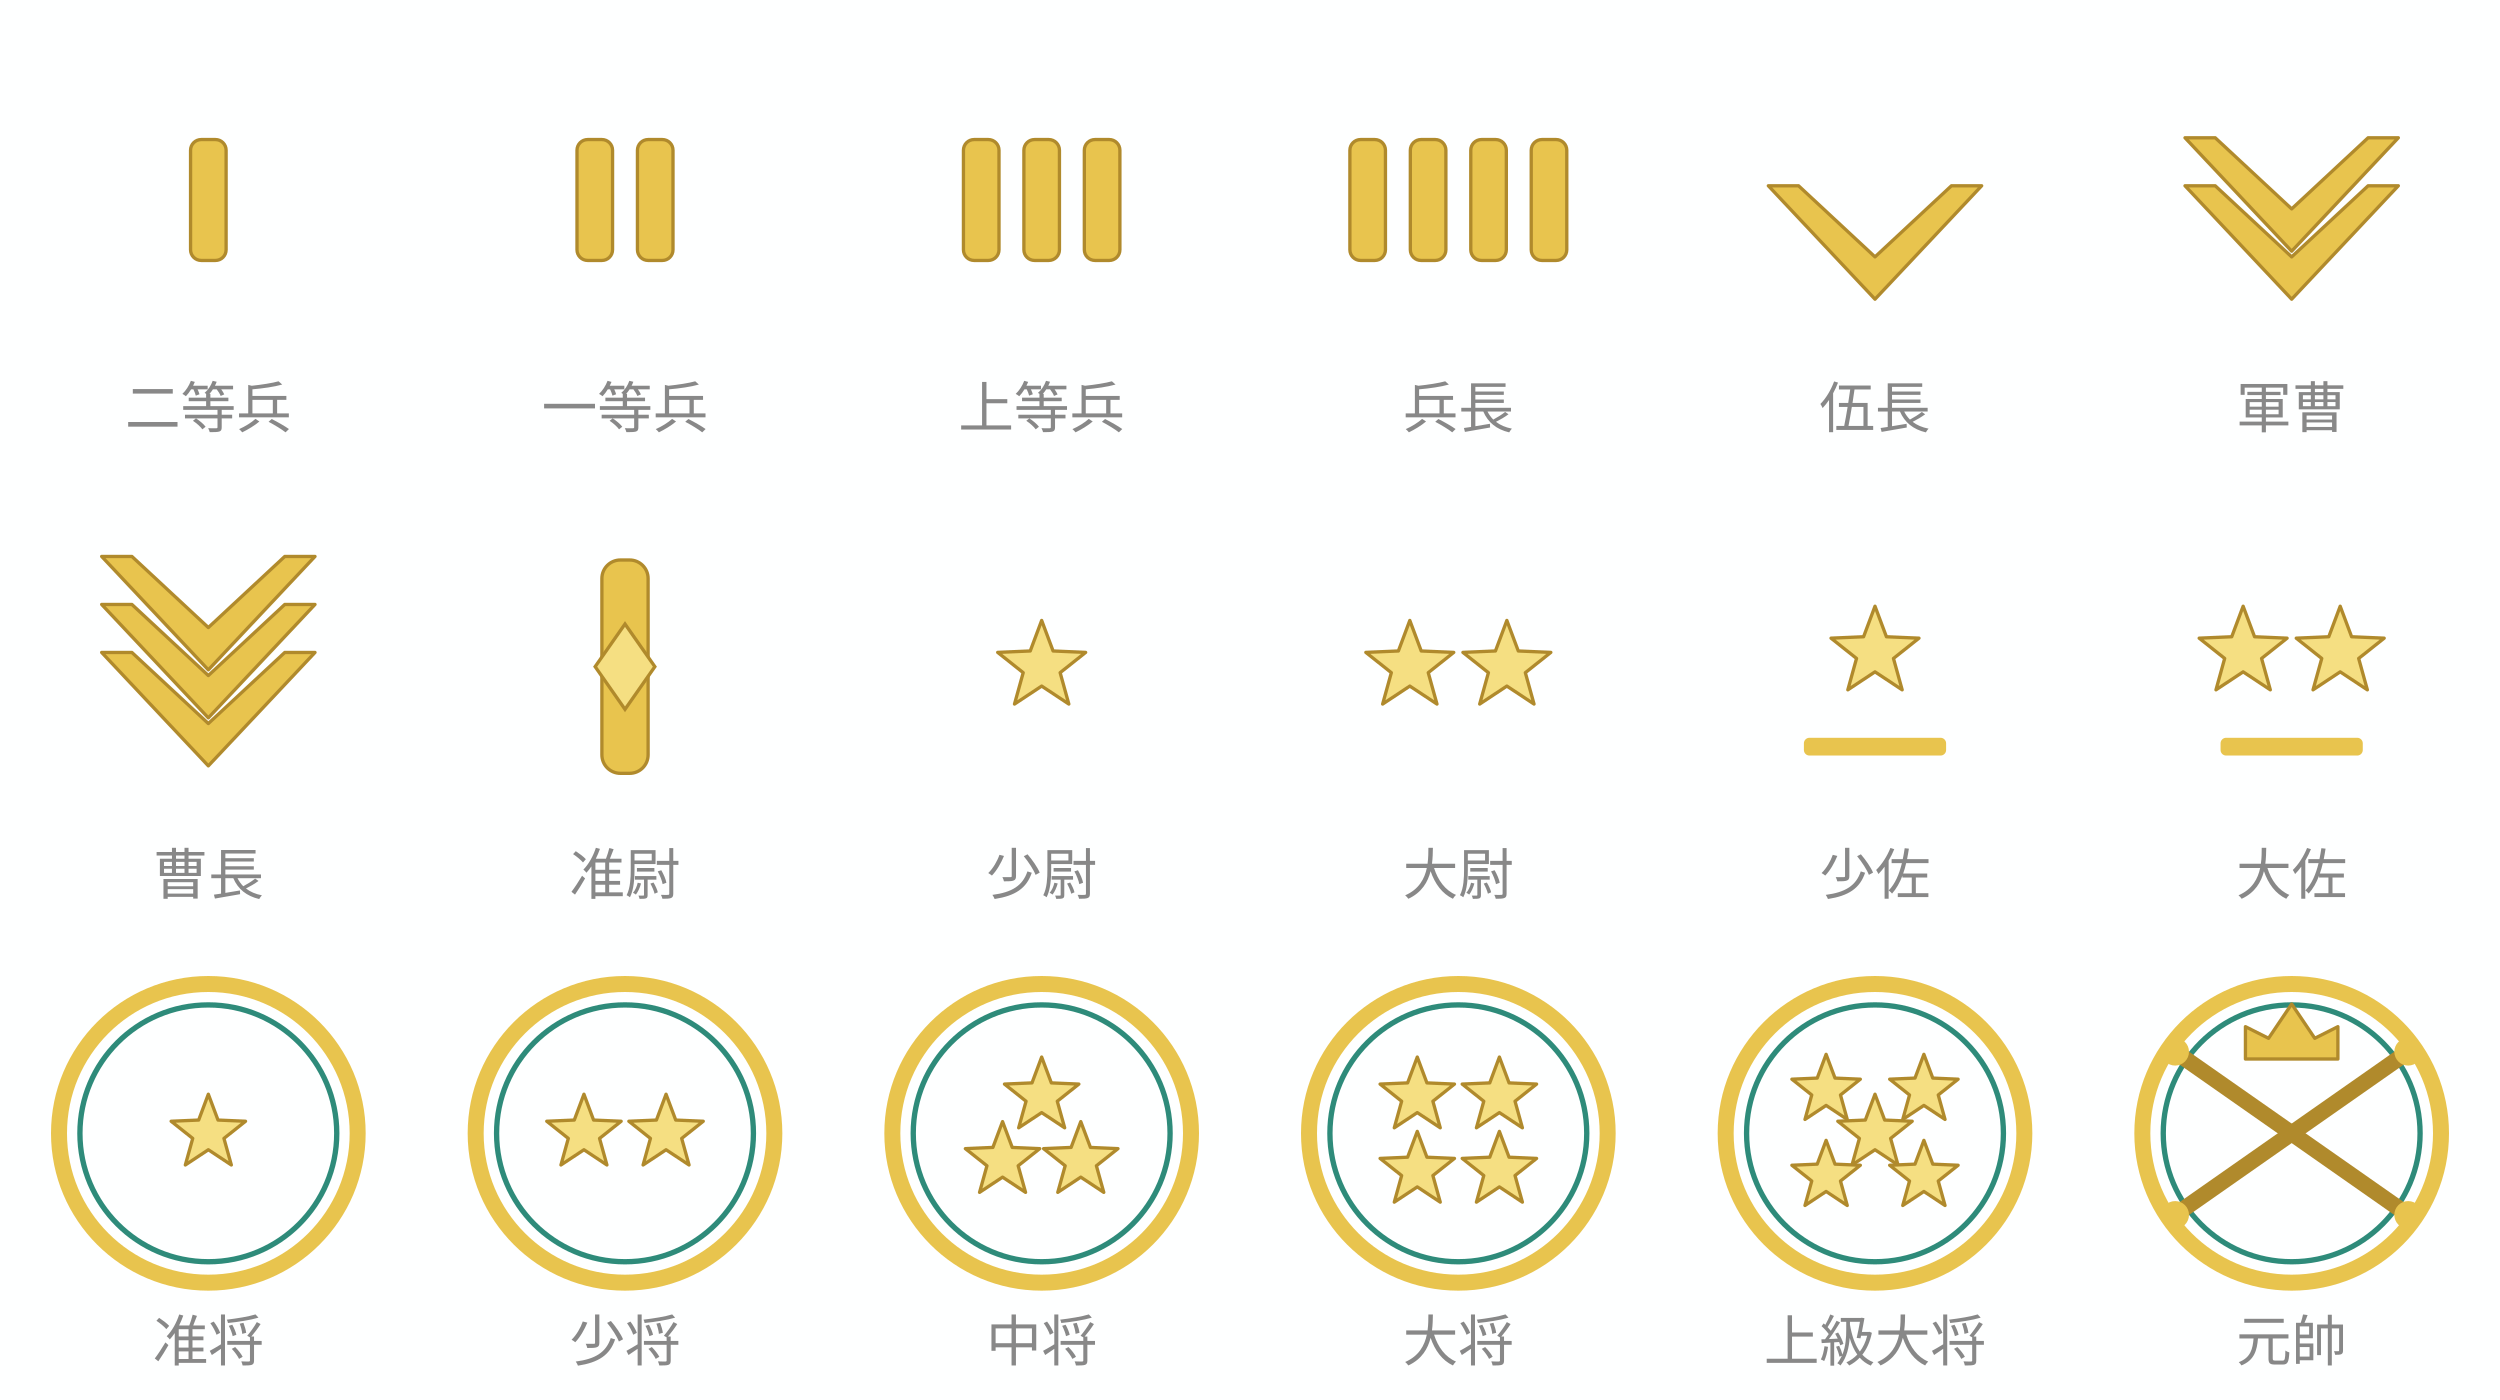
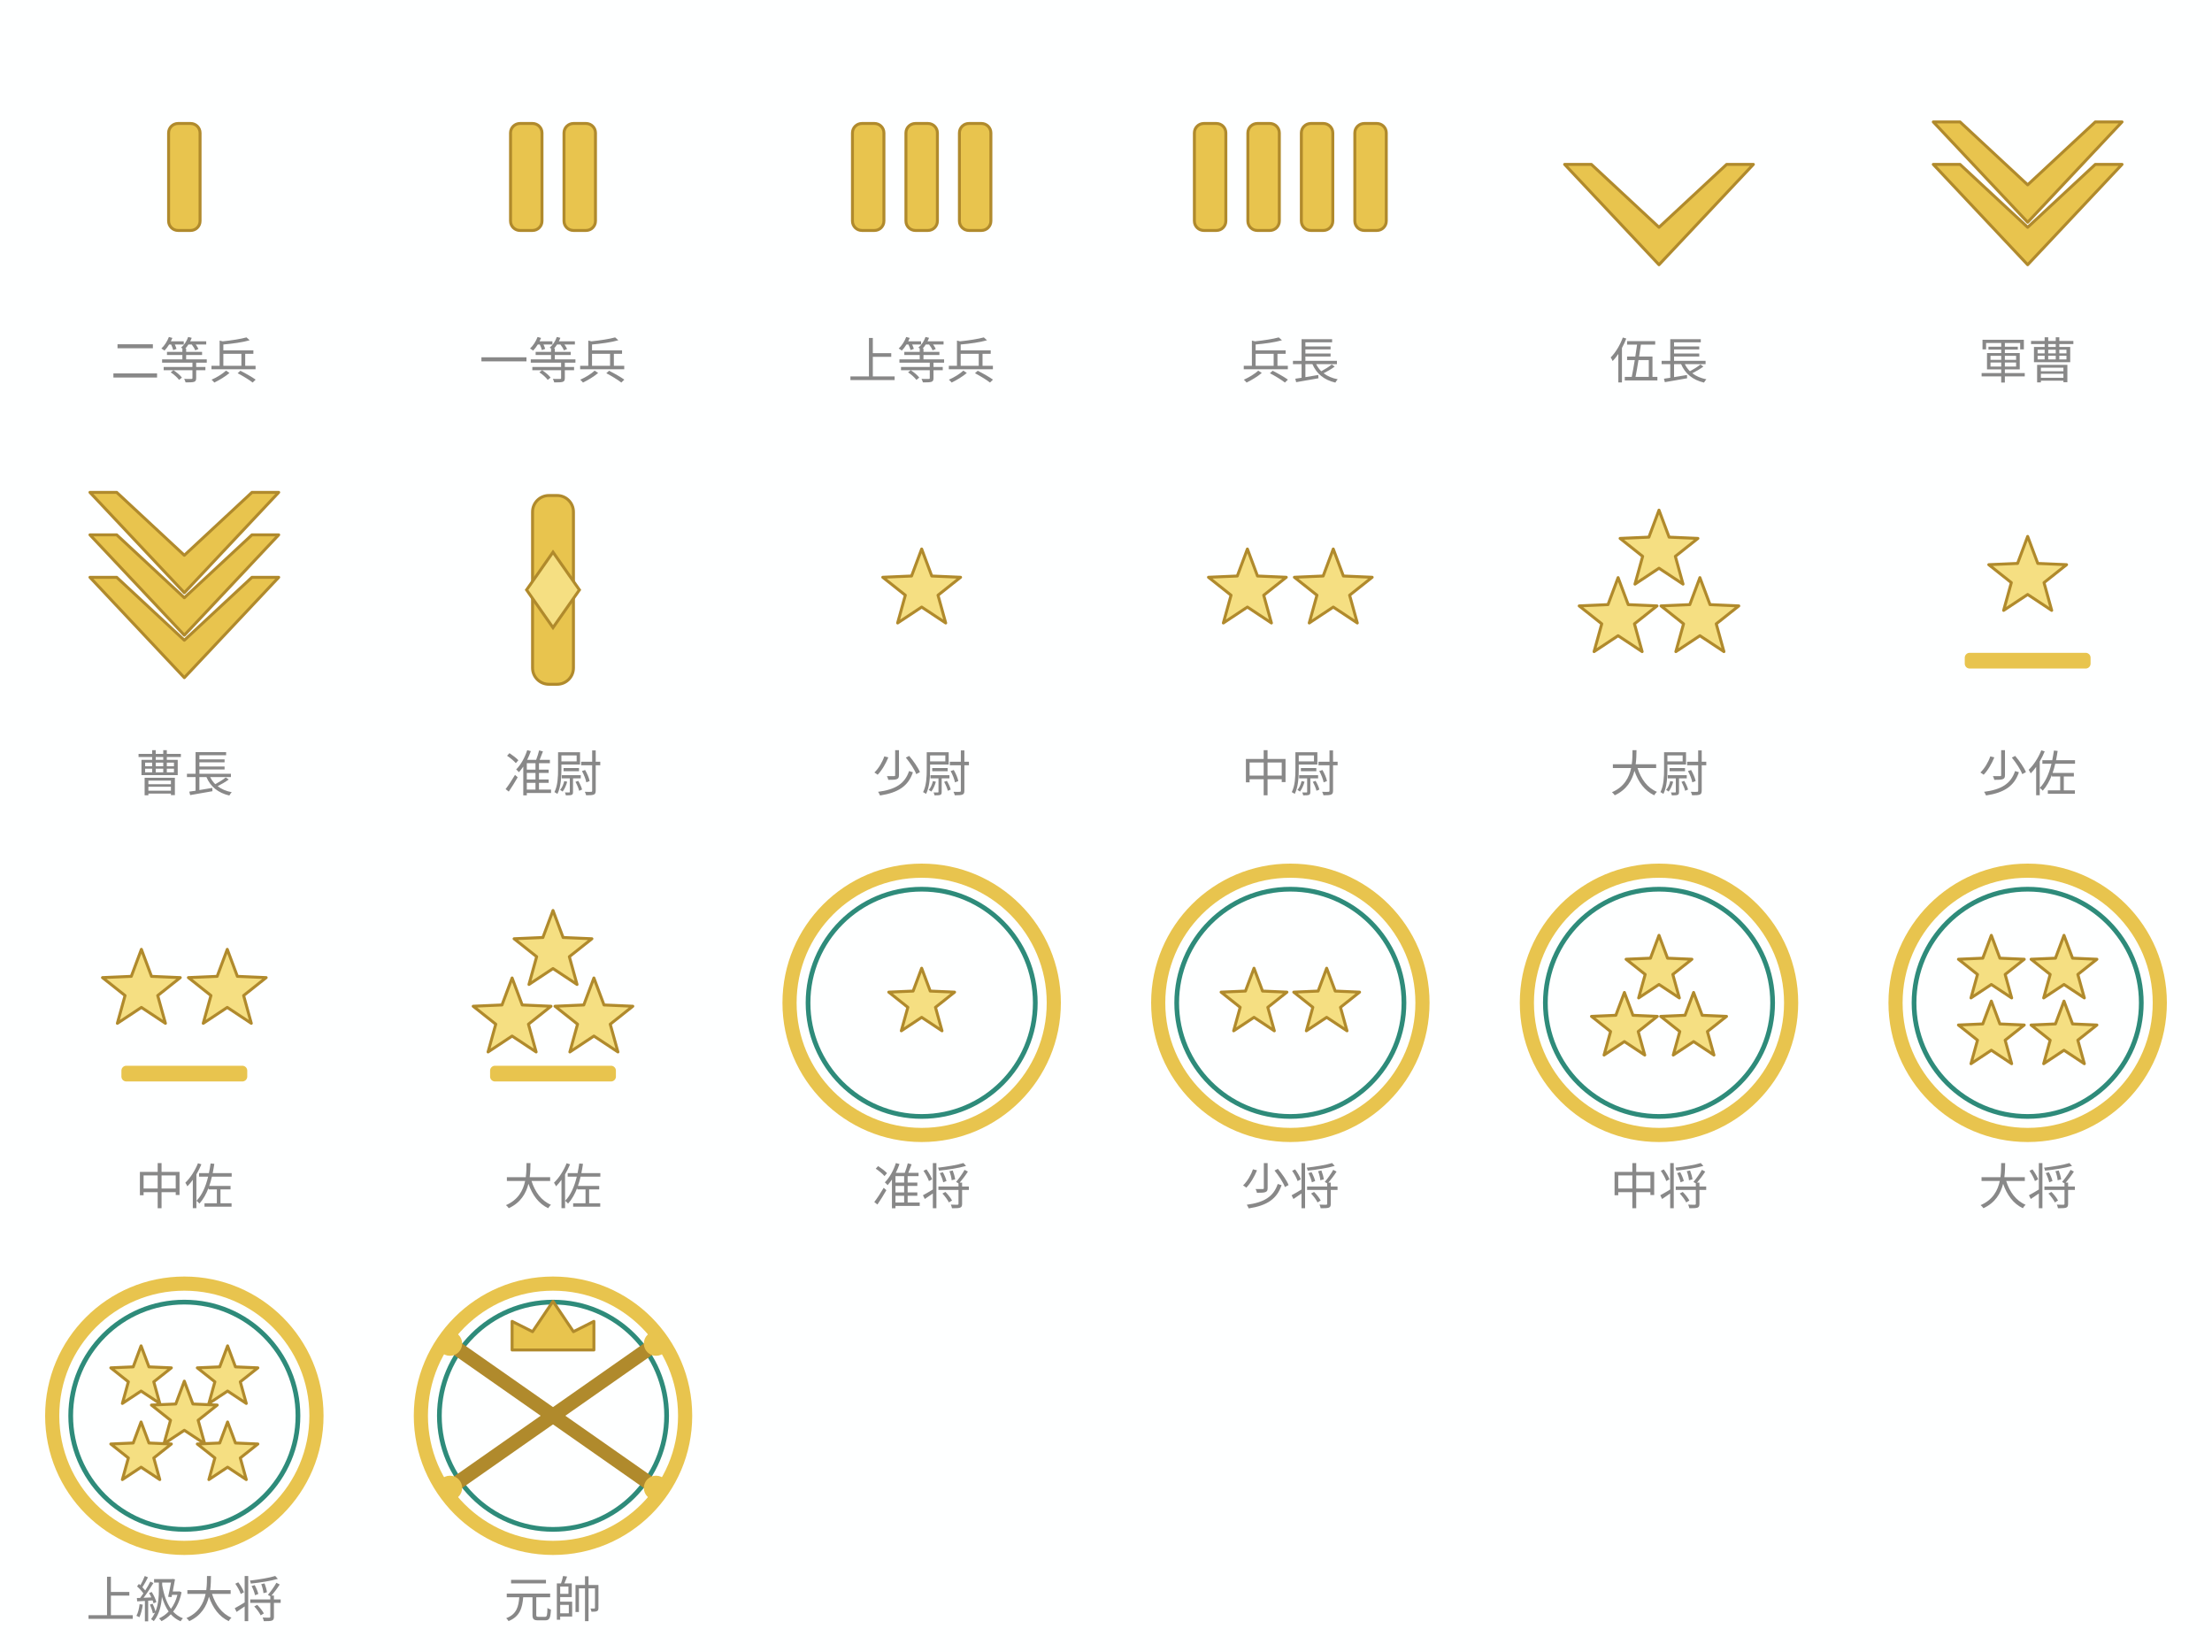
- <svg xmlns="http://www.w3.org/2000/svg" viewBox="0 0 900 504" width="900" height="504">
-   <rect width="900" height="504" fill="#F2FBF7" opacity="0.04" />
+ <svg xmlns="http://www.w3.org/2000/svg" viewBox="0 0 900 672" width="900" height="672">
+   <rect width="900" height="672" fill="#F2FBF7" opacity="0.04" />
  <g transform="translate(11,8) scale(1)">
    <rect x="57.60" y="42.24" width="12.80" height="43.52" rx="3.84" fill="#E8C44E" stroke="#B08A2C" stroke-width="1.2" />
  </g>
  <text x="75" y="154" font-family="sans-serif" font-size="20" fill="#888" text-anchor="middle">二等兵</text>
  <g transform="translate(161,8) scale(1)">
    <rect x="46.72" y="42.24" width="12.80" height="43.52" rx="3.84" fill="#E8C44E" stroke="#B08A2C" stroke-width="1.2" />
    <rect x="68.48" y="42.24" width="12.80" height="43.52" rx="3.84" fill="#E8C44E" stroke="#B08A2C" stroke-width="1.2" />
  </g>
  <text x="225" y="154" font-family="sans-serif" font-size="20" fill="#888" text-anchor="middle">一等兵</text>
  <g transform="translate(311,8) scale(1)">
    <rect x="35.84" y="42.24" width="12.80" height="43.52" rx="3.84" fill="#E8C44E" stroke="#B08A2C" stroke-width="1.2" />
    <rect x="57.60" y="42.24" width="12.80" height="43.52" rx="3.84" fill="#E8C44E" stroke="#B08A2C" stroke-width="1.2" />
    <rect x="79.36" y="42.24" width="12.80" height="43.52" rx="3.84" fill="#E8C44E" stroke="#B08A2C" stroke-width="1.2" />
  </g>
  <text x="375" y="154" font-family="sans-serif" font-size="20" fill="#888" text-anchor="middle">上等兵</text>
  <g transform="translate(461,8) scale(1)">
    <rect x="24.96" y="42.24" width="12.80" height="43.52" rx="3.84" fill="#E8C44E" stroke="#B08A2C" stroke-width="1.2" />
    <rect x="46.72" y="42.24" width="12.80" height="43.52" rx="3.84" fill="#E8C44E" stroke="#B08A2C" stroke-width="1.2" />
    <rect x="68.48" y="42.24" width="12.80" height="43.52" rx="3.84" fill="#E8C44E" stroke="#B08A2C" stroke-width="1.2" />
    <rect x="90.24" y="42.24" width="12.80" height="43.52" rx="3.84" fill="#E8C44E" stroke="#B08A2C" stroke-width="1.2" />
  </g>
  <text x="525" y="154" font-family="sans-serif" font-size="20" fill="#888" text-anchor="middle">兵長</text>
  <g transform="translate(611,8) scale(1)">
    <polygon points="25.60,58.88 36.48,58.88 64.00,84.48 91.52,58.88 102.40,58.88 64.00,99.71" fill="#E8C44E" stroke="#B08A2C" stroke-width="1.2" stroke-linejoin="round" />
  </g>
  <text x="675" y="154" font-family="sans-serif" font-size="20" fill="#888" text-anchor="middle">伍長</text>
  <g transform="translate(761,8) scale(1)">
    <polygon points="25.60,58.88 36.48,58.88 64.00,84.48 91.52,58.88 102.40,58.88 64.00,99.71" fill="#E8C44E" stroke="#B08A2C" stroke-width="1.2" stroke-linejoin="round" />
    <polygon points="25.60,41.60 36.48,41.60 64.00,67.20 91.52,41.60 102.40,41.60 64.00,82.43" fill="#E8C44E" stroke="#B08A2C" stroke-width="1.2" stroke-linejoin="round" />
  </g>
  <text x="825" y="154" font-family="sans-serif" font-size="20" fill="#888" text-anchor="middle">軍曹</text>
  <g transform="translate(11,176) scale(1)">
    <polygon points="25.60,58.88 36.48,58.88 64.00,84.48 91.52,58.88 102.40,58.88 64.00,99.71" fill="#E8C44E" stroke="#B08A2C" stroke-width="1.2" stroke-linejoin="round" />
    <polygon points="25.60,41.60 36.48,41.60 64.00,67.20 91.52,41.60 102.40,41.60 64.00,82.43" fill="#E8C44E" stroke="#B08A2C" stroke-width="1.2" stroke-linejoin="round" />
    <polygon points="25.60,24.32 36.48,24.32 64.00,49.92 91.52,24.32 102.40,24.32 64.00,65.15" fill="#E8C44E" stroke="#B08A2C" stroke-width="1.2" stroke-linejoin="round" />
  </g>
  <text x="75" y="322" font-family="sans-serif" font-size="20" fill="#888" text-anchor="middle">曹長</text>
  <g transform="translate(161,176) scale(1)">
    <rect x="55.68" y="25.60" width="16.64" height="76.80" rx="6.66" fill="#E8C44E" stroke="#B08A2C" stroke-width="1.2" />
    <polygon points="64.00,48.64 74.75,64.00 64.00,79.36 53.25,64.00" fill="#F5DF82" stroke="#B08A2C" stroke-width="1.2" />
  </g>
  <text x="225" y="322" font-family="sans-serif" font-size="20" fill="#888" text-anchor="middle">准尉</text>
  <g transform="translate(311,176) scale(1)">
    <polygon points="64.00,47.36 68.11,58.35 79.83,58.86 70.65,66.16 73.78,77.46 64.00,70.99 54.22,77.46 57.35,66.16 48.17,58.86 59.89,58.35" fill="#F5DF82" stroke="#B08A2C" stroke-width="1.2" stroke-linejoin="round" />
  </g>
  <text x="375" y="322" font-family="sans-serif" font-size="20" fill="#888" text-anchor="middle">少尉</text>
  <g transform="translate(461,176) scale(1)">
    <polygon points="46.53,47.36 50.64,58.35 62.35,58.86 53.17,66.16 56.31,77.46 46.53,70.99 36.75,77.46 39.88,66.16 30.70,58.86 42.42,58.35" fill="#F5DF82" stroke="#B08A2C" stroke-width="1.2" stroke-linejoin="round" />
    <polygon points="81.47,47.36 85.58,58.35 97.30,58.86 88.12,66.16 91.25,77.46 81.47,70.99 71.69,77.46 74.83,66.16 65.65,58.86 77.36,58.35" fill="#F5DF82" stroke="#B08A2C" stroke-width="1.2" stroke-linejoin="round" />
  </g>
-   <text x="525" y="322" font-family="sans-serif" font-size="20" fill="#888" text-anchor="middle">大尉</text>
+   <text x="525" y="322" font-family="sans-serif" font-size="20" fill="#888" text-anchor="middle">中尉</text>
  <g transform="translate(611,176) scale(1)">
+     <polygon points="64.00,31.55 68.11,42.54 79.83,43.05 70.65,50.35 73.78,61.65 64.00,55.18 54.22,61.65 57.35,50.35 48.17,43.05 59.89,42.54" fill="#F5DF82" stroke="#B08A2C" stroke-width="1.2" stroke-linejoin="round" />
+     <polygon points="47.36,59.01 51.47,69.99 63.19,70.51 54.01,77.81 57.14,89.11 47.36,82.64 37.58,89.11 40.71,77.81 31.53,70.51 43.25,69.99" fill="#F5DF82" stroke="#B08A2C" stroke-width="1.2" stroke-linejoin="round" />
+     <polygon points="80.64,59.01 84.75,69.99 96.47,70.51 87.29,77.81 90.42,89.11 80.64,82.64 70.86,89.11 73.99,77.81 64.81,70.51 76.53,69.99" fill="#F5DF82" stroke="#B08A2C" stroke-width="1.2" stroke-linejoin="round" />
+   </g>
+   <text x="675" y="322" font-family="sans-serif" font-size="20" fill="#888" text-anchor="middle">大尉</text>
+   <g transform="translate(761,176) scale(1)">
    <polygon points="64.00,42.24 68.11,53.23 79.83,53.74 70.65,61.04 73.78,72.34 64.00,65.87 54.22,72.34 57.35,61.04 48.17,53.74 59.89,53.23" fill="#F5DF82" stroke="#B08A2C" stroke-width="1.2" stroke-linejoin="round" />
    <rect x="38.40" y="89.60" width="51.20" height="6.40" rx="2" fill="#E8C44E" />
  </g>
-   <text x="675" y="322" font-family="sans-serif" font-size="20" fill="#888" text-anchor="middle">少佐</text>
-   <g transform="translate(761,176) scale(1)">
+   <text x="825" y="322" font-family="sans-serif" font-size="20" fill="#888" text-anchor="middle">少佐</text>
+   <g transform="translate(11,344) scale(1)">
    <polygon points="46.53,42.24 50.64,53.23 62.35,53.74 53.17,61.04 56.31,72.34 46.53,65.87 36.75,72.34 39.88,61.04 30.70,53.74 42.42,53.23" fill="#F5DF82" stroke="#B08A2C" stroke-width="1.2" stroke-linejoin="round" />
    <polygon points="81.47,42.24 85.58,53.23 97.30,53.74 88.12,61.04 91.25,72.34 81.47,65.87 71.69,72.34 74.83,61.04 65.65,53.74 77.36,53.23" fill="#F5DF82" stroke="#B08A2C" stroke-width="1.2" stroke-linejoin="round" />
    <rect x="38.40" y="89.60" width="51.20" height="6.40" rx="2" fill="#E8C44E" />
  </g>
-   <text x="825" y="322" font-family="sans-serif" font-size="20" fill="#888" text-anchor="middle">大佐</text>
-   <g transform="translate(11,344) scale(1)">
+   <text x="75" y="490" font-family="sans-serif" font-size="20" fill="#888" text-anchor="middle">中佐</text>
+   <g transform="translate(161,344) scale(1)">
+     <polygon points="64.00,26.43 68.11,37.42 79.83,37.93 70.65,45.23 73.78,56.53 64.00,50.06 54.22,56.53 57.35,45.23 48.17,37.93 59.89,37.42" fill="#F5DF82" stroke="#B08A2C" stroke-width="1.2" stroke-linejoin="round" />
+     <polygon points="47.36,53.89 51.47,64.87 63.19,65.39 54.01,72.69 57.14,83.99 47.36,77.52 37.58,83.99 40.71,72.69 31.53,65.39 43.25,64.87" fill="#F5DF82" stroke="#B08A2C" stroke-width="1.2" stroke-linejoin="round" />
+     <polygon points="80.64,53.89 84.75,64.87 96.47,65.39 87.29,72.69 90.42,83.99 80.64,77.52 70.86,83.99 73.99,72.69 64.81,65.39 76.53,64.87" fill="#F5DF82" stroke="#B08A2C" stroke-width="1.2" stroke-linejoin="round" />
+     <rect x="38.40" y="89.60" width="51.20" height="6.40" rx="2" fill="#E8C44E" />
+   </g>
+   <text x="225" y="490" font-family="sans-serif" font-size="20" fill="#888" text-anchor="middle">大佐</text>
+   <g transform="translate(311,344) scale(1)">
    <circle cx="64.0" cy="64.0" r="53.76" fill="none" stroke="#E8C44E" stroke-width="5.76" />
    <circle cx="64.0" cy="64.0" r="46.23" fill="none" stroke="#2E8B7A" stroke-width="1.92" />
    <polygon points="64.00,49.92 67.48,59.22 77.39,59.65 69.62,65.83 72.28,75.39 64.00,69.91 55.72,75.39 58.38,65.83 50.61,59.65 60.52,59.22" fill="#F5DF82" stroke="#B08A2C" stroke-width="1.2" stroke-linejoin="round" />
  </g>
-   <text x="75" y="490" font-family="sans-serif" font-size="20" fill="#888" text-anchor="middle">准将</text>
-   <g transform="translate(161,344) scale(1)">
+   <text x="375" y="490" font-family="sans-serif" font-size="20" fill="#888" text-anchor="middle">准将</text>
+   <g transform="translate(461,344) scale(1)">
    <circle cx="64.0" cy="64.0" r="53.76" fill="none" stroke="#E8C44E" stroke-width="5.76" />
    <circle cx="64.0" cy="64.0" r="46.23" fill="none" stroke="#2E8B7A" stroke-width="1.92" />
    <polygon points="49.22,49.92 52.69,59.22 62.61,59.65 54.84,65.83 57.49,75.39 49.22,69.91 40.94,75.39 43.59,65.83 35.83,59.65 45.74,59.22" fill="#F5DF82" stroke="#B08A2C" stroke-width="1.2" stroke-linejoin="round" />
    <polygon points="78.78,49.92 82.26,59.22 92.17,59.65 84.41,65.83 87.06,75.39 78.78,69.91 70.51,75.39 73.16,65.83 65.39,59.65 75.31,59.22" fill="#F5DF82" stroke="#B08A2C" stroke-width="1.2" stroke-linejoin="round" />
  </g>
-   <text x="225" y="490" font-family="sans-serif" font-size="20" fill="#888" text-anchor="middle">少将</text>
-   <g transform="translate(311,344) scale(1)">
+   <text x="525" y="490" font-family="sans-serif" font-size="20" fill="#888" text-anchor="middle">少将</text>
+   <g transform="translate(611,344) scale(1)">
    <circle cx="64.0" cy="64.0" r="53.76" fill="none" stroke="#E8C44E" stroke-width="5.76" />
    <circle cx="64.0" cy="64.0" r="46.23" fill="none" stroke="#2E8B7A" stroke-width="1.92" />
    <polygon points="64.00,36.54 67.48,45.84 77.39,46.27 69.62,52.45 72.28,62.01 64.00,56.54 55.72,62.01 58.38,52.45 50.61,46.27 60.52,45.84" fill="#F5DF82" stroke="#B08A2C" stroke-width="1.2" stroke-linejoin="round" />
    <polygon points="49.92,59.78 53.40,69.07 63.31,69.51 55.54,75.68 58.20,85.25 49.92,79.77 41.64,85.25 44.30,75.68 36.53,69.51 46.44,69.07" fill="#F5DF82" stroke="#B08A2C" stroke-width="1.2" stroke-linejoin="round" />
    <polygon points="78.08,59.78 81.56,69.07 91.47,69.51 83.70,75.68 86.36,85.25 78.08,79.77 69.80,85.25 72.46,75.68 64.69,69.51 74.60,69.07" fill="#F5DF82" stroke="#B08A2C" stroke-width="1.2" stroke-linejoin="round" />
  </g>
-   <text x="375" y="490" font-family="sans-serif" font-size="20" fill="#888" text-anchor="middle">中将</text>
-   <g transform="translate(461,344) scale(1)">
+   <text x="675" y="490" font-family="sans-serif" font-size="20" fill="#888" text-anchor="middle">中将</text>
+   <g transform="translate(761,344) scale(1)">
    <circle cx="64.0" cy="64.0" r="53.76" fill="none" stroke="#E8C44E" stroke-width="5.76" />
    <circle cx="64.0" cy="64.0" r="46.23" fill="none" stroke="#2E8B7A" stroke-width="1.92" />
    <polygon points="49.22,36.54 52.69,45.84 62.61,46.27 54.84,52.45 57.49,62.01 49.22,56.54 40.94,62.01 43.59,52.45 35.83,46.27 45.74,45.84" fill="#F5DF82" stroke="#B08A2C" stroke-width="1.2" stroke-linejoin="round" />
    <polygon points="78.78,36.54 82.26,45.84 92.17,46.27 84.41,52.45 87.06,62.01 78.78,56.54 70.51,62.01 73.16,52.45 65.39,46.27 75.31,45.84" fill="#F5DF82" stroke="#B08A2C" stroke-width="1.2" stroke-linejoin="round" />
    <polygon points="49.22,63.30 52.69,72.59 62.61,73.03 54.84,79.20 57.49,88.77 49.22,83.29 40.94,88.77 43.59,79.20 35.83,73.03 45.74,72.59" fill="#F5DF82" stroke="#B08A2C" stroke-width="1.2" stroke-linejoin="round" />
    <polygon points="78.78,63.30 82.26,72.59 92.17,73.03 84.41,79.20 87.06,88.77 78.78,83.29 70.51,88.77 73.16,79.20 65.39,73.03 75.31,72.59" fill="#F5DF82" stroke="#B08A2C" stroke-width="1.2" stroke-linejoin="round" />
  </g>
-   <text x="525" y="490" font-family="sans-serif" font-size="20" fill="#888" text-anchor="middle">大将</text>
-   <g transform="translate(611,344) scale(1)">
+   <text x="825" y="490" font-family="sans-serif" font-size="20" fill="#888" text-anchor="middle">大将</text>
+   <g transform="translate(11,512) scale(1)">
    <circle cx="64.0" cy="64.0" r="53.76" fill="none" stroke="#E8C44E" stroke-width="5.76" />
    <circle cx="64.0" cy="64.0" r="46.23" fill="none" stroke="#2E8B7A" stroke-width="1.92" />
    <polygon points="64.00,49.92 67.48,59.22 77.39,59.65 69.62,65.83 72.28,75.39 64.00,69.91 55.72,75.39 58.38,65.83 50.61,59.65 60.52,59.22" fill="#F5DF82" stroke="#B08A2C" stroke-width="1.2" stroke-linejoin="round" />
    <polygon points="46.40,35.56 49.60,44.11 58.72,44.51 51.57,50.19 54.01,58.99 46.40,53.95 38.79,58.99 41.23,50.19 34.08,44.51 43.20,44.11" fill="#F5DF82" stroke="#B08A2C" stroke-width="1.2" stroke-linejoin="round" />
    <polygon points="81.60,35.56 84.80,44.11 93.92,44.51 86.77,50.19 89.21,58.99 81.60,53.95 73.99,58.99 76.43,50.19 69.28,44.51 78.40,44.11" fill="#F5DF82" stroke="#B08A2C" stroke-width="1.2" stroke-linejoin="round" />
    <polygon points="46.40,66.53 49.60,75.09 58.72,75.49 51.57,81.17 54.01,89.97 46.40,84.93 38.79,89.97 41.23,81.17 34.08,75.49 43.20,75.09" fill="#F5DF82" stroke="#B08A2C" stroke-width="1.2" stroke-linejoin="round" />
    <polygon points="81.60,66.53 84.80,75.09 93.92,75.49 86.77,81.17 89.21,89.97 81.60,84.93 73.99,89.97 76.43,81.17 69.28,75.49 78.40,75.09" fill="#F5DF82" stroke="#B08A2C" stroke-width="1.2" stroke-linejoin="round" />
  </g>
-   <text x="675" y="490" font-family="sans-serif" font-size="20" fill="#888" text-anchor="middle">上級大将</text>
-   <g transform="translate(761,344) scale(1)">
+   <text x="75" y="658" font-family="sans-serif" font-size="20" fill="#888" text-anchor="middle">上級大将</text>
+   <g transform="translate(161,512) scale(1)">
    <circle cx="64.0" cy="64.0" r="53.76" fill="none" stroke="#E8C44E" stroke-width="5.76" />
    <circle cx="64.0" cy="64.0" r="46.23" fill="none" stroke="#2E8B7A" stroke-width="1.92" />
    <line x1="22.06" y1="34.63" x2="105.94" y2="93.37" stroke="#B08A2C" stroke-width="5.76" stroke-linecap="round" />
    <circle cx="22.06" cy="34.63" r="4.48" fill="#E8C44E" stroke="#E8C44E" stroke-width="1" />
    <circle cx="105.94" cy="93.37" r="4.48" fill="#E8C44E" stroke="#E8C44E" stroke-width="1" />
    <line x1="22.06" y1="93.37" x2="105.94" y2="34.63" stroke="#B08A2C" stroke-width="5.76" stroke-linecap="round" />
    <circle cx="22.06" cy="93.37" r="4.48" fill="#E8C44E" stroke="#E8C44E" stroke-width="1" />
    <circle cx="105.94" cy="34.63" r="4.48" fill="#E8C44E" stroke="#E8C44E" stroke-width="1" />
    <polygon points="47.36,37.25 47.36,25.60 55.68,29.79 64.00,17.45 72.32,29.79 80.64,25.60 80.64,37.25" fill="#E8C44E" stroke="#B08A2C" stroke-width="1.2" stroke-linejoin="round" />
  </g>
-   <text x="825" y="490" font-family="sans-serif" font-size="20" fill="#888" text-anchor="middle">元帥</text>
+   <text x="225" y="658" font-family="sans-serif" font-size="20" fill="#888" text-anchor="middle">元帥</text>
</svg>
